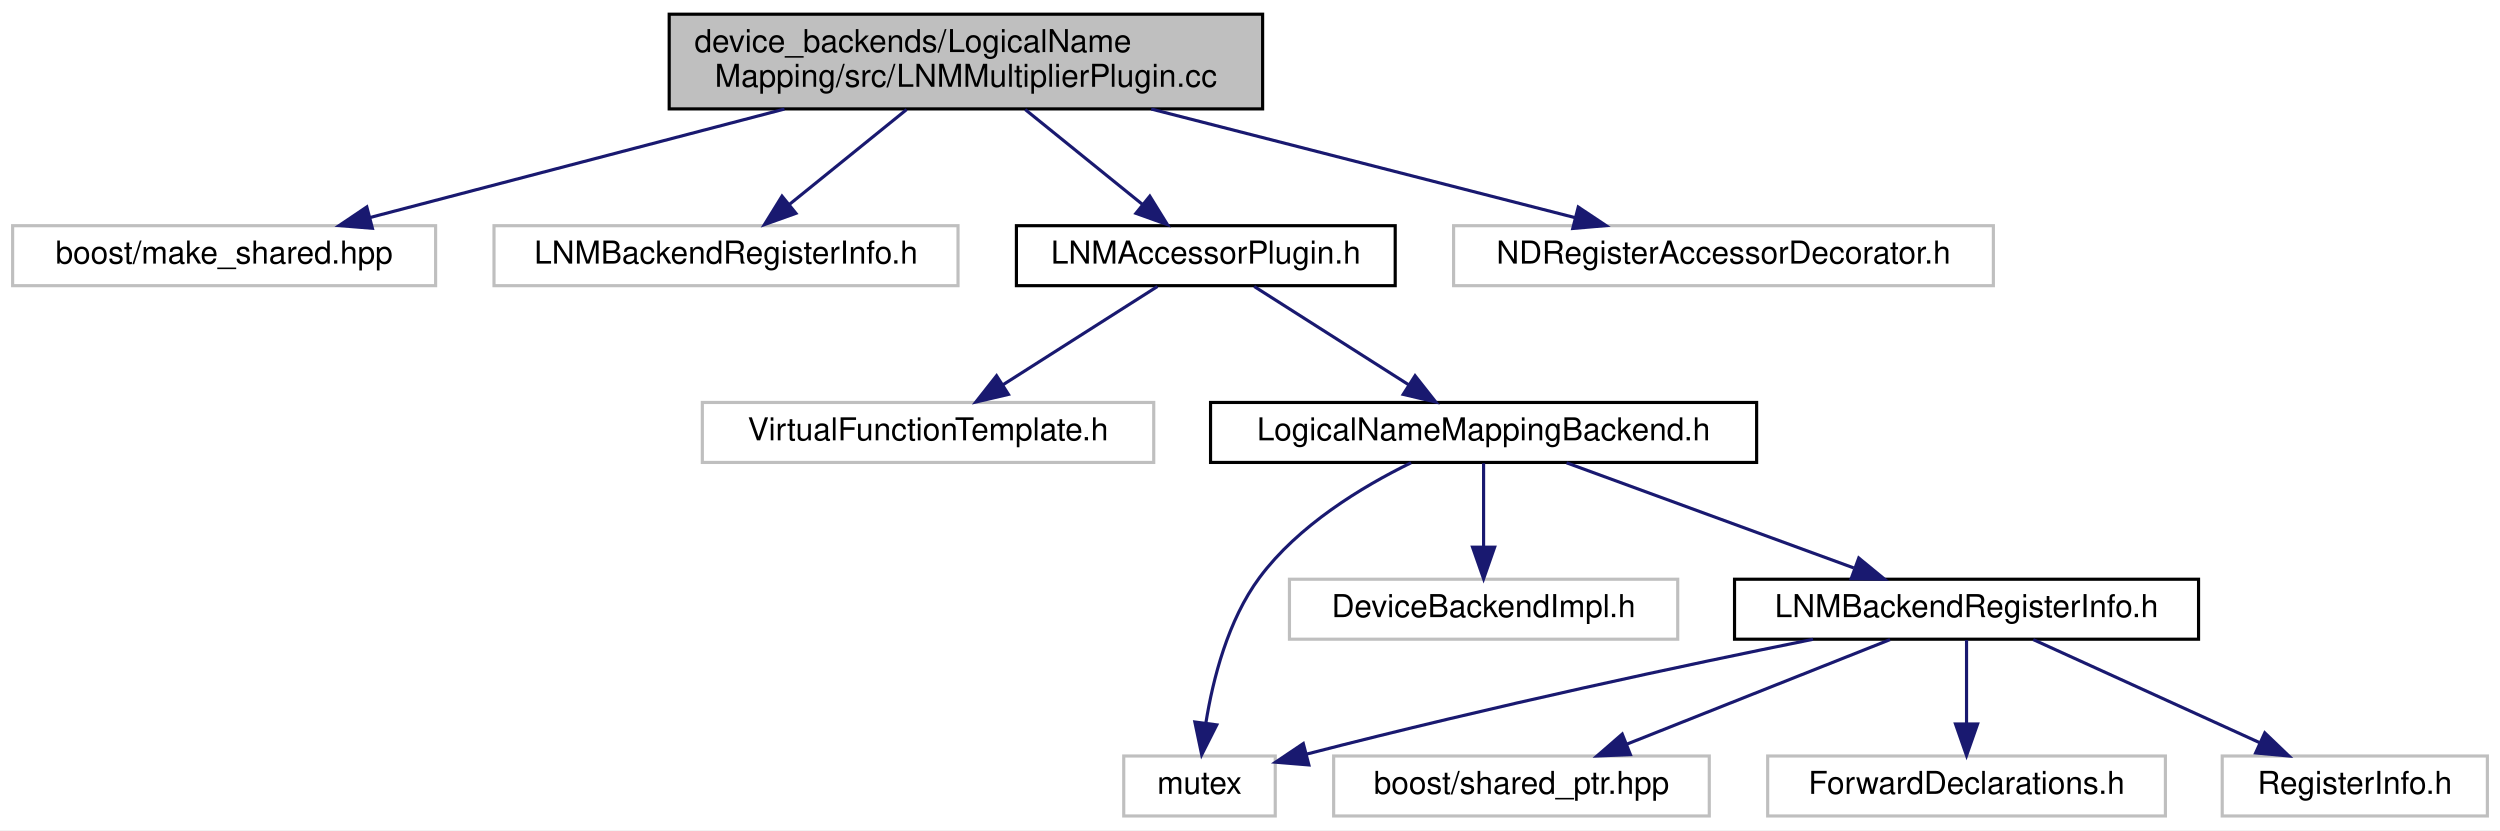
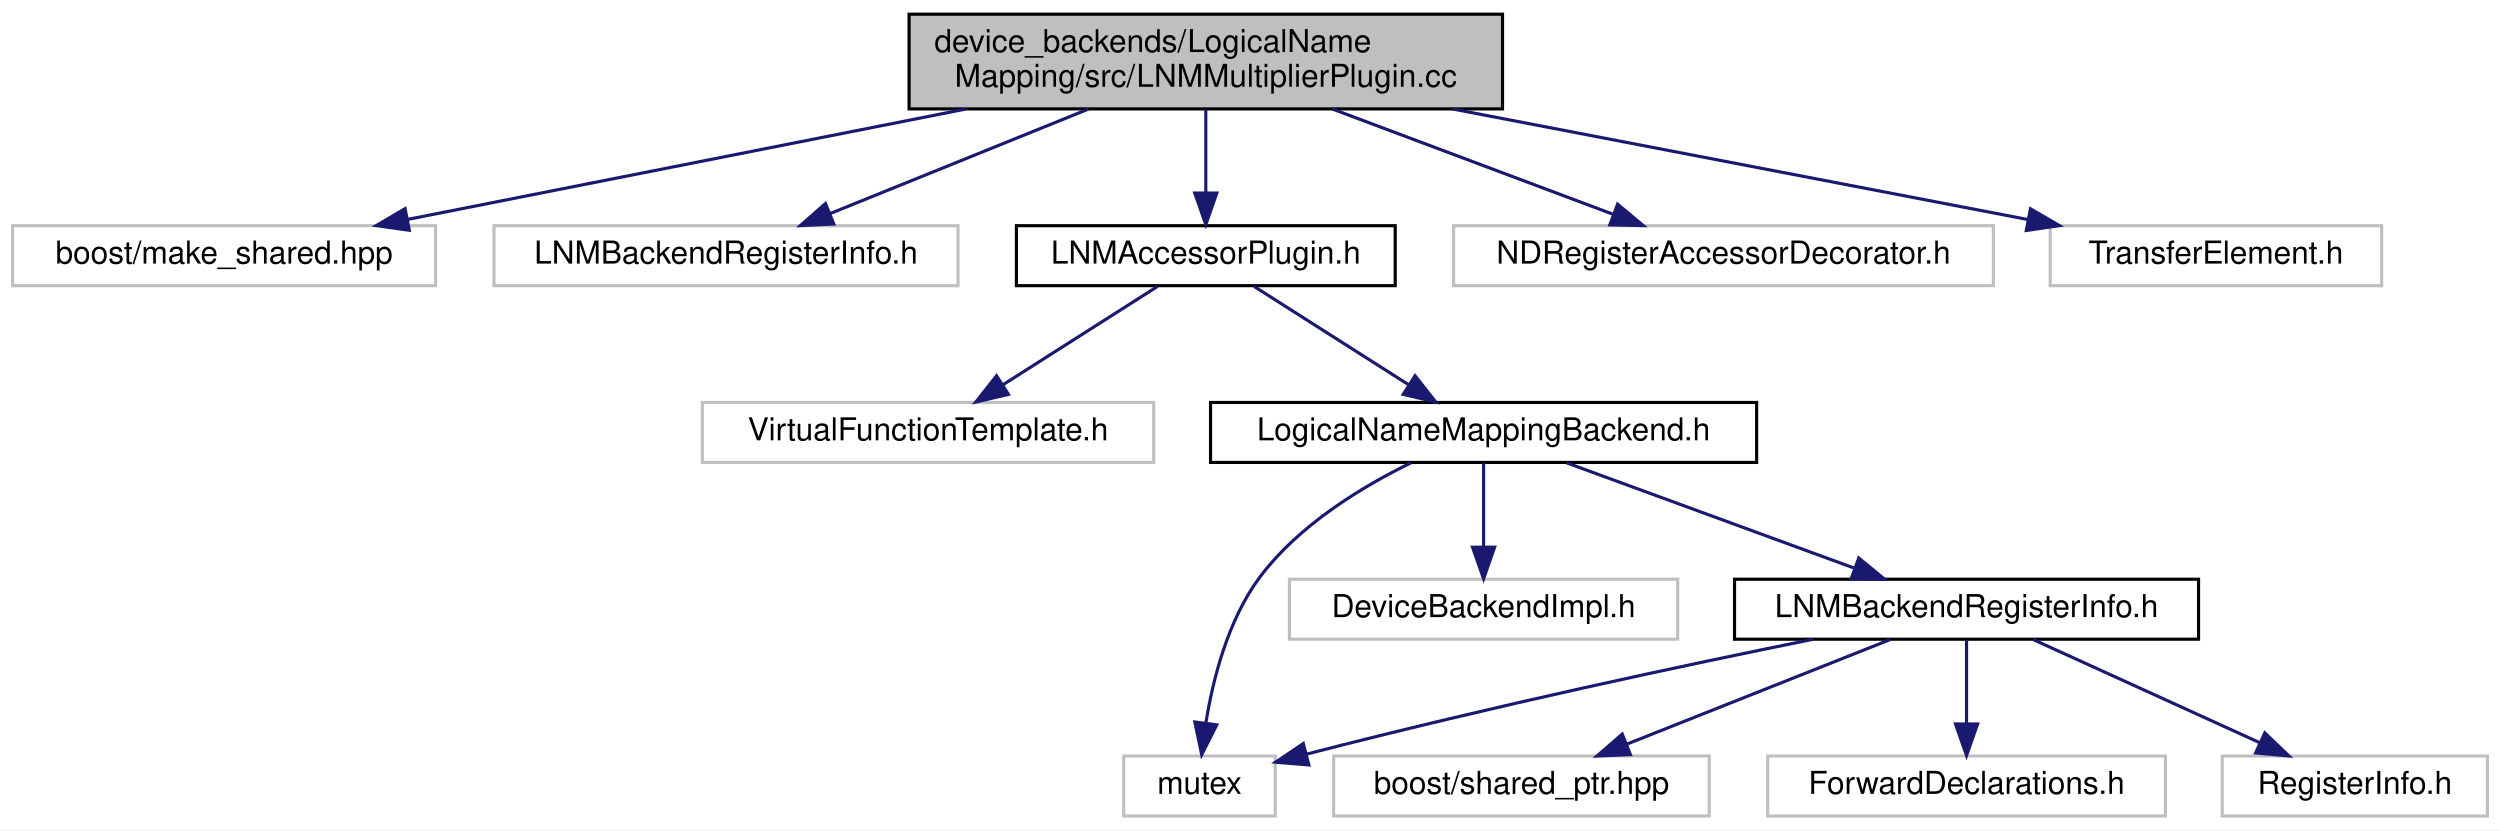
<svg xmlns="http://www.w3.org/2000/svg" xmlns:xlink="http://www.w3.org/1999/xlink" width="792pt" height="263pt" viewBox="0.00 0.00 792.00 263.00">
  <g id="graph0" class="graph" transform="scale(1 1) rotate(0) translate(4 259)">
    <polygon fill="#ffffff" stroke="transparent" points="-4,4 -4,-259 788,-259 788,4 -4,4" />
    <g id="node1" class="node">
-       <polygon fill="#bfbfbf" stroke="#000000" points="208,-224.5 208,-254.5 396,-254.5 396,-224.5 208,-224.5" />
-       <text text-anchor="start" x="216" y="-242.5" font-family="Helvetica,sans-Serif" font-size="10.00" fill="#000000">device_backends/LogicalName</text>
-       <text text-anchor="middle" x="302" y="-231.5" font-family="Helvetica,sans-Serif" font-size="10.00" fill="#000000">Mapping/src/LNMMultiplierPlugin.cc</text>
+       <polygon fill="#bfbfbf" stroke="#000000" points="284,-224.5 284,-254.5 472,-254.5 472,-224.5 284,-224.5" />
+       <text text-anchor="start" x="292" y="-242.5" font-family="Helvetica,sans-Serif" font-size="10.00" fill="#000000">device_backends/LogicalName</text>
+       <text text-anchor="middle" x="378" y="-231.5" font-family="Helvetica,sans-Serif" font-size="10.00" fill="#000000">Mapping/src/LNMMultiplierPlugin.cc</text>
    </g>
    <g id="node2" class="node">
      <polygon fill="#ffffff" stroke="#bfbfbf" points="0,-168.5 0,-187.5 134,-187.5 134,-168.5 0,-168.5" />
      <text text-anchor="middle" x="67" y="-175.5" font-family="Helvetica,sans-Serif" font-size="10.00" fill="#000000">boost/make_shared.hpp</text>
    </g>
    <g id="edge1" class="edge">
-       <path fill="none" stroke="#191970" d="M244.512,-224.455C204.098,-213.879 150.736,-199.914 113.107,-190.066" />
-       <polygon fill="#191970" stroke="#191970" points="113.977,-186.676 103.417,-187.53 112.205,-193.448 113.977,-186.676" />
+       <path fill="none" stroke="#191970" d="M301.921,-224.455C247.412,-213.676 175.106,-199.378 125.181,-189.505" />
+       <polygon fill="#191970" stroke="#191970" points="125.683,-186.037 115.194,-187.53 124.325,-192.904 125.683,-186.037" />
    </g>
    <g id="node3" class="node">
      <polygon fill="#ffffff" stroke="#bfbfbf" points="152.5,-168.5 152.5,-187.5 299.5,-187.5 299.5,-168.5 152.5,-168.5" />
      <text text-anchor="middle" x="226" y="-175.5" font-family="Helvetica,sans-Serif" font-size="10.00" fill="#000000">LNMBackendRegisterInfo.h</text>
    </g>
    <g id="edge2" class="edge">
-       <path fill="none" stroke="#191970" d="M283.214,-224.298C271.895,-215.138 257.49,-203.482 245.965,-194.156" />
-       <polygon fill="#191970" stroke="#191970" points="248.144,-191.417 238.169,-187.847 243.74,-196.858 248.144,-191.417" />
+       <path fill="none" stroke="#191970" d="M340.817,-224.455C315.789,-214.329 283.084,-201.096 258.983,-191.345" />
+       <polygon fill="#191970" stroke="#191970" points="260.137,-188.037 249.555,-187.53 257.512,-194.526 260.137,-188.037" />
    </g>
    <g id="node4" class="node">
      <g id="a_node4">
        <a xlink:href="_l_n_m_accessor_plugin_8h.html" target="_top" xlink:title="LNMAccessorPlugin.h">
          <polygon fill="#ffffff" stroke="#000000" points="318,-168.5 318,-187.5 438,-187.5 438,-168.5 318,-168.5" />
          <text text-anchor="middle" x="378" y="-175.5" font-family="Helvetica,sans-Serif" font-size="10.00" fill="#000000">LNMAccessorPlugin.h</text>
        </a>
      </g>
    </g>
    <g id="edge3" class="edge">
-       <path fill="none" stroke="#191970" d="M320.786,-224.298C332.105,-215.138 346.51,-203.482 358.035,-194.156" />
-       <polygon fill="#191970" stroke="#191970" points="360.26,-196.858 365.831,-187.847 355.856,-191.417 360.26,-196.858" />
+       <path fill="none" stroke="#191970" d="M378,-224.298C378,-216.383 378,-206.604 378,-198.076" />
+       <polygon fill="#191970" stroke="#191970" points="381.5,-197.847 378,-187.847 374.5,-197.847 381.5,-197.847" />
    </g>
    <g id="node13" class="node">
      <polygon fill="#ffffff" stroke="#bfbfbf" points="456.5,-168.5 456.5,-187.5 627.5,-187.5 627.5,-168.5 456.5,-168.5" />
      <text text-anchor="middle" x="542" y="-175.5" font-family="Helvetica,sans-Serif" font-size="10.00" fill="#000000">NDRegisterAccessorDecorator.h</text>
    </g>
    <g id="edge13" class="edge">
-       <path fill="none" stroke="#191970" d="M360.711,-224.455C401.985,-213.879 456.482,-199.914 494.912,-190.066" />
-       <polygon fill="#191970" stroke="#191970" points="495.99,-193.403 504.808,-187.53 494.253,-186.622 495.99,-193.403" />
+       <path fill="none" stroke="#191970" d="M418.119,-224.455C445.363,-214.239 481.038,-200.861 507.104,-191.086" />
+       <polygon fill="#191970" stroke="#191970" points="508.452,-194.319 516.586,-187.53 505.994,-187.764 508.452,-194.319" />
+     </g>
+     <g id="node14" class="node">
+       <polygon fill="#ffffff" stroke="#bfbfbf" points="645.5,-168.5 645.5,-187.5 750.5,-187.5 750.5,-168.5 645.5,-168.5" />
+       <text text-anchor="middle" x="698" y="-175.5" font-family="Helvetica,sans-Serif" font-size="10.00" fill="#000000">TransferElement.h</text>
+     </g>
+     <g id="edge14" class="edge">
+       <path fill="none" stroke="#191970" d="M456.281,-224.455C512.484,-213.654 587.076,-199.318 638.457,-189.443" />
+       <polygon fill="#191970" stroke="#191970" points="639.252,-192.855 648.411,-187.53 637.931,-185.981 639.252,-192.855" />
    </g>
    <g id="node5" class="node">
      <polygon fill="#ffffff" stroke="#bfbfbf" points="218.5,-112.5 218.5,-131.5 361.5,-131.5 361.5,-112.5 218.5,-112.5" />
      <text text-anchor="middle" x="290" y="-119.5" font-family="Helvetica,sans-Serif" font-size="10.00" fill="#000000">VirtualFunctionTemplate.h</text>
    </g>
    <g id="edge4" class="edge">
      <path fill="none" stroke="#191970" d="M362.672,-168.245C349.17,-159.653 329.288,-147.001 313.731,-137.102" />
      <polygon fill="#191970" stroke="#191970" points="315.469,-134.059 305.153,-131.643 311.71,-139.964 315.469,-134.059" />
    </g>
    <g id="node6" class="node">
      <g id="a_node6">
        <a xlink:href="device__backends_2_logical_name_mapping_2include_2_logical_name_mapping_backend_8h.html" target="_top" xlink:title="LogicalNameMappingBackend.h">
          <polygon fill="#ffffff" stroke="#000000" points="379.5,-112.5 379.5,-131.5 552.5,-131.5 552.5,-112.5 379.5,-112.5" />
          <text text-anchor="middle" x="466" y="-119.5" font-family="Helvetica,sans-Serif" font-size="10.00" fill="#000000">LogicalNameMappingBackend.h</text>
        </a>
      </g>
    </g>
    <g id="edge5" class="edge">
      <path fill="none" stroke="#191970" d="M393.328,-168.245C406.83,-159.653 426.712,-147.001 442.269,-137.102" />
      <polygon fill="#191970" stroke="#191970" points="444.29,-139.964 450.847,-131.643 440.531,-134.059 444.29,-139.964" />
    </g>
    <g id="node7" class="node">
      <polygon fill="#ffffff" stroke="#bfbfbf" points="352,-.5 352,-19.5 400,-19.5 400,-.5 352,-.5" />
      <text text-anchor="middle" x="376" y="-7.5" font-family="Helvetica,sans-Serif" font-size="10.00" fill="#000000">mutex</text>
    </g>
    <g id="edge6" class="edge">
      <path fill="none" stroke="#191970" d="M443.022,-112.398C427.334,-104.725 407.248,-92.516 395,-76 385.024,-62.548 380.276,-43.99 378.021,-29.978" />
      <polygon fill="#191970" stroke="#191970" points="381.47,-29.358 376.696,-19.9 374.529,-30.271 381.47,-29.358" />
    </g>
    <g id="node8" class="node">
      <polygon fill="#ffffff" stroke="#bfbfbf" points="404.5,-56.5 404.5,-75.5 527.5,-75.5 527.5,-56.5 404.5,-56.5" />
      <text text-anchor="middle" x="466" y="-63.5" font-family="Helvetica,sans-Serif" font-size="10.00" fill="#000000">DeviceBackendImpl.h</text>
    </g>
    <g id="edge7" class="edge">
      <path fill="none" stroke="#191970" d="M466,-112.246C466,-104.938 466,-94.694 466,-85.705" />
      <polygon fill="#191970" stroke="#191970" points="469.5,-85.643 466,-75.643 462.5,-85.643 469.5,-85.643" />
    </g>
    <g id="node9" class="node">
      <g id="a_node9">
        <a xlink:href="device__backends_2_logical_name_mapping_2include_2_l_n_m_backend_register_info_8h.html" target="_top" xlink:title="LNMBackendRegisterInfo.h">
          <polygon fill="#ffffff" stroke="#000000" points="545.5,-56.5 545.5,-75.5 692.5,-75.5 692.5,-56.5 545.5,-56.5" />
          <text text-anchor="middle" x="619" y="-63.5" font-family="Helvetica,sans-Serif" font-size="10.00" fill="#000000">LNMBackendRegisterInfo.h</text>
        </a>
      </g>
    </g>
    <g id="edge8" class="edge">
      <path fill="none" stroke="#191970" d="M492.302,-112.373C517.413,-103.182 555.444,-89.262 583.287,-79.071" />
      <polygon fill="#191970" stroke="#191970" points="584.854,-82.225 593.042,-75.501 582.448,-75.652 584.854,-82.225" />
    </g>
    <g id="edge9" class="edge">
      <path fill="none" stroke="#191970" d="M570.366,-56.476C529.807,-48.279 470.316,-35.669 409.806,-20.068" />
      <polygon fill="#191970" stroke="#191970" points="410.648,-16.67 400.089,-17.538 408.885,-23.444 410.648,-16.67" />
    </g>
    <g id="node10" class="node">
      <polygon fill="#ffffff" stroke="#bfbfbf" points="418.5,-.5 418.5,-19.5 537.5,-19.5 537.5,-.5 418.5,-.5" />
      <text text-anchor="middle" x="478" y="-7.5" font-family="Helvetica,sans-Serif" font-size="10.00" fill="#000000">boost/shared_ptr.hpp</text>
    </g>
    <g id="edge10" class="edge">
      <path fill="none" stroke="#191970" d="M594.761,-56.373C571.721,-47.223 536.879,-33.384 511.25,-23.206" />
      <polygon fill="#191970" stroke="#191970" points="512.508,-19.939 501.923,-19.501 509.924,-26.445 512.508,-19.939" />
    </g>
    <g id="node11" class="node">
      <polygon fill="#ffffff" stroke="#bfbfbf" points="556,-.5 556,-19.5 682,-19.5 682,-.5 556,-.5" />
      <text text-anchor="middle" x="619" y="-7.5" font-family="Helvetica,sans-Serif" font-size="10.00" fill="#000000">ForwardDeclarations.h</text>
    </g>
    <g id="edge11" class="edge">
      <path fill="none" stroke="#191970" d="M619,-56.245C619,-48.938 619,-38.694 619,-29.705" />
      <polygon fill="#191970" stroke="#191970" points="622.5,-29.643 619,-19.643 615.5,-29.643 622.5,-29.643" />
    </g>
    <g id="node12" class="node">
      <polygon fill="#ffffff" stroke="#bfbfbf" points="700,-.5 700,-19.5 784,-19.5 784,-.5 700,-.5" />
      <text text-anchor="middle" x="742" y="-7.5" font-family="Helvetica,sans-Serif" font-size="10.00" fill="#000000">RegisterInfo.h</text>
    </g>
    <g id="edge12" class="edge">
      <path fill="none" stroke="#191970" d="M640.144,-56.373C659.889,-47.384 689.57,-33.871 711.806,-23.747" />
      <polygon fill="#191970" stroke="#191970" points="713.481,-26.83 721.131,-19.501 710.58,-20.459 713.481,-26.83" />
    </g>
  </g>
</svg>
